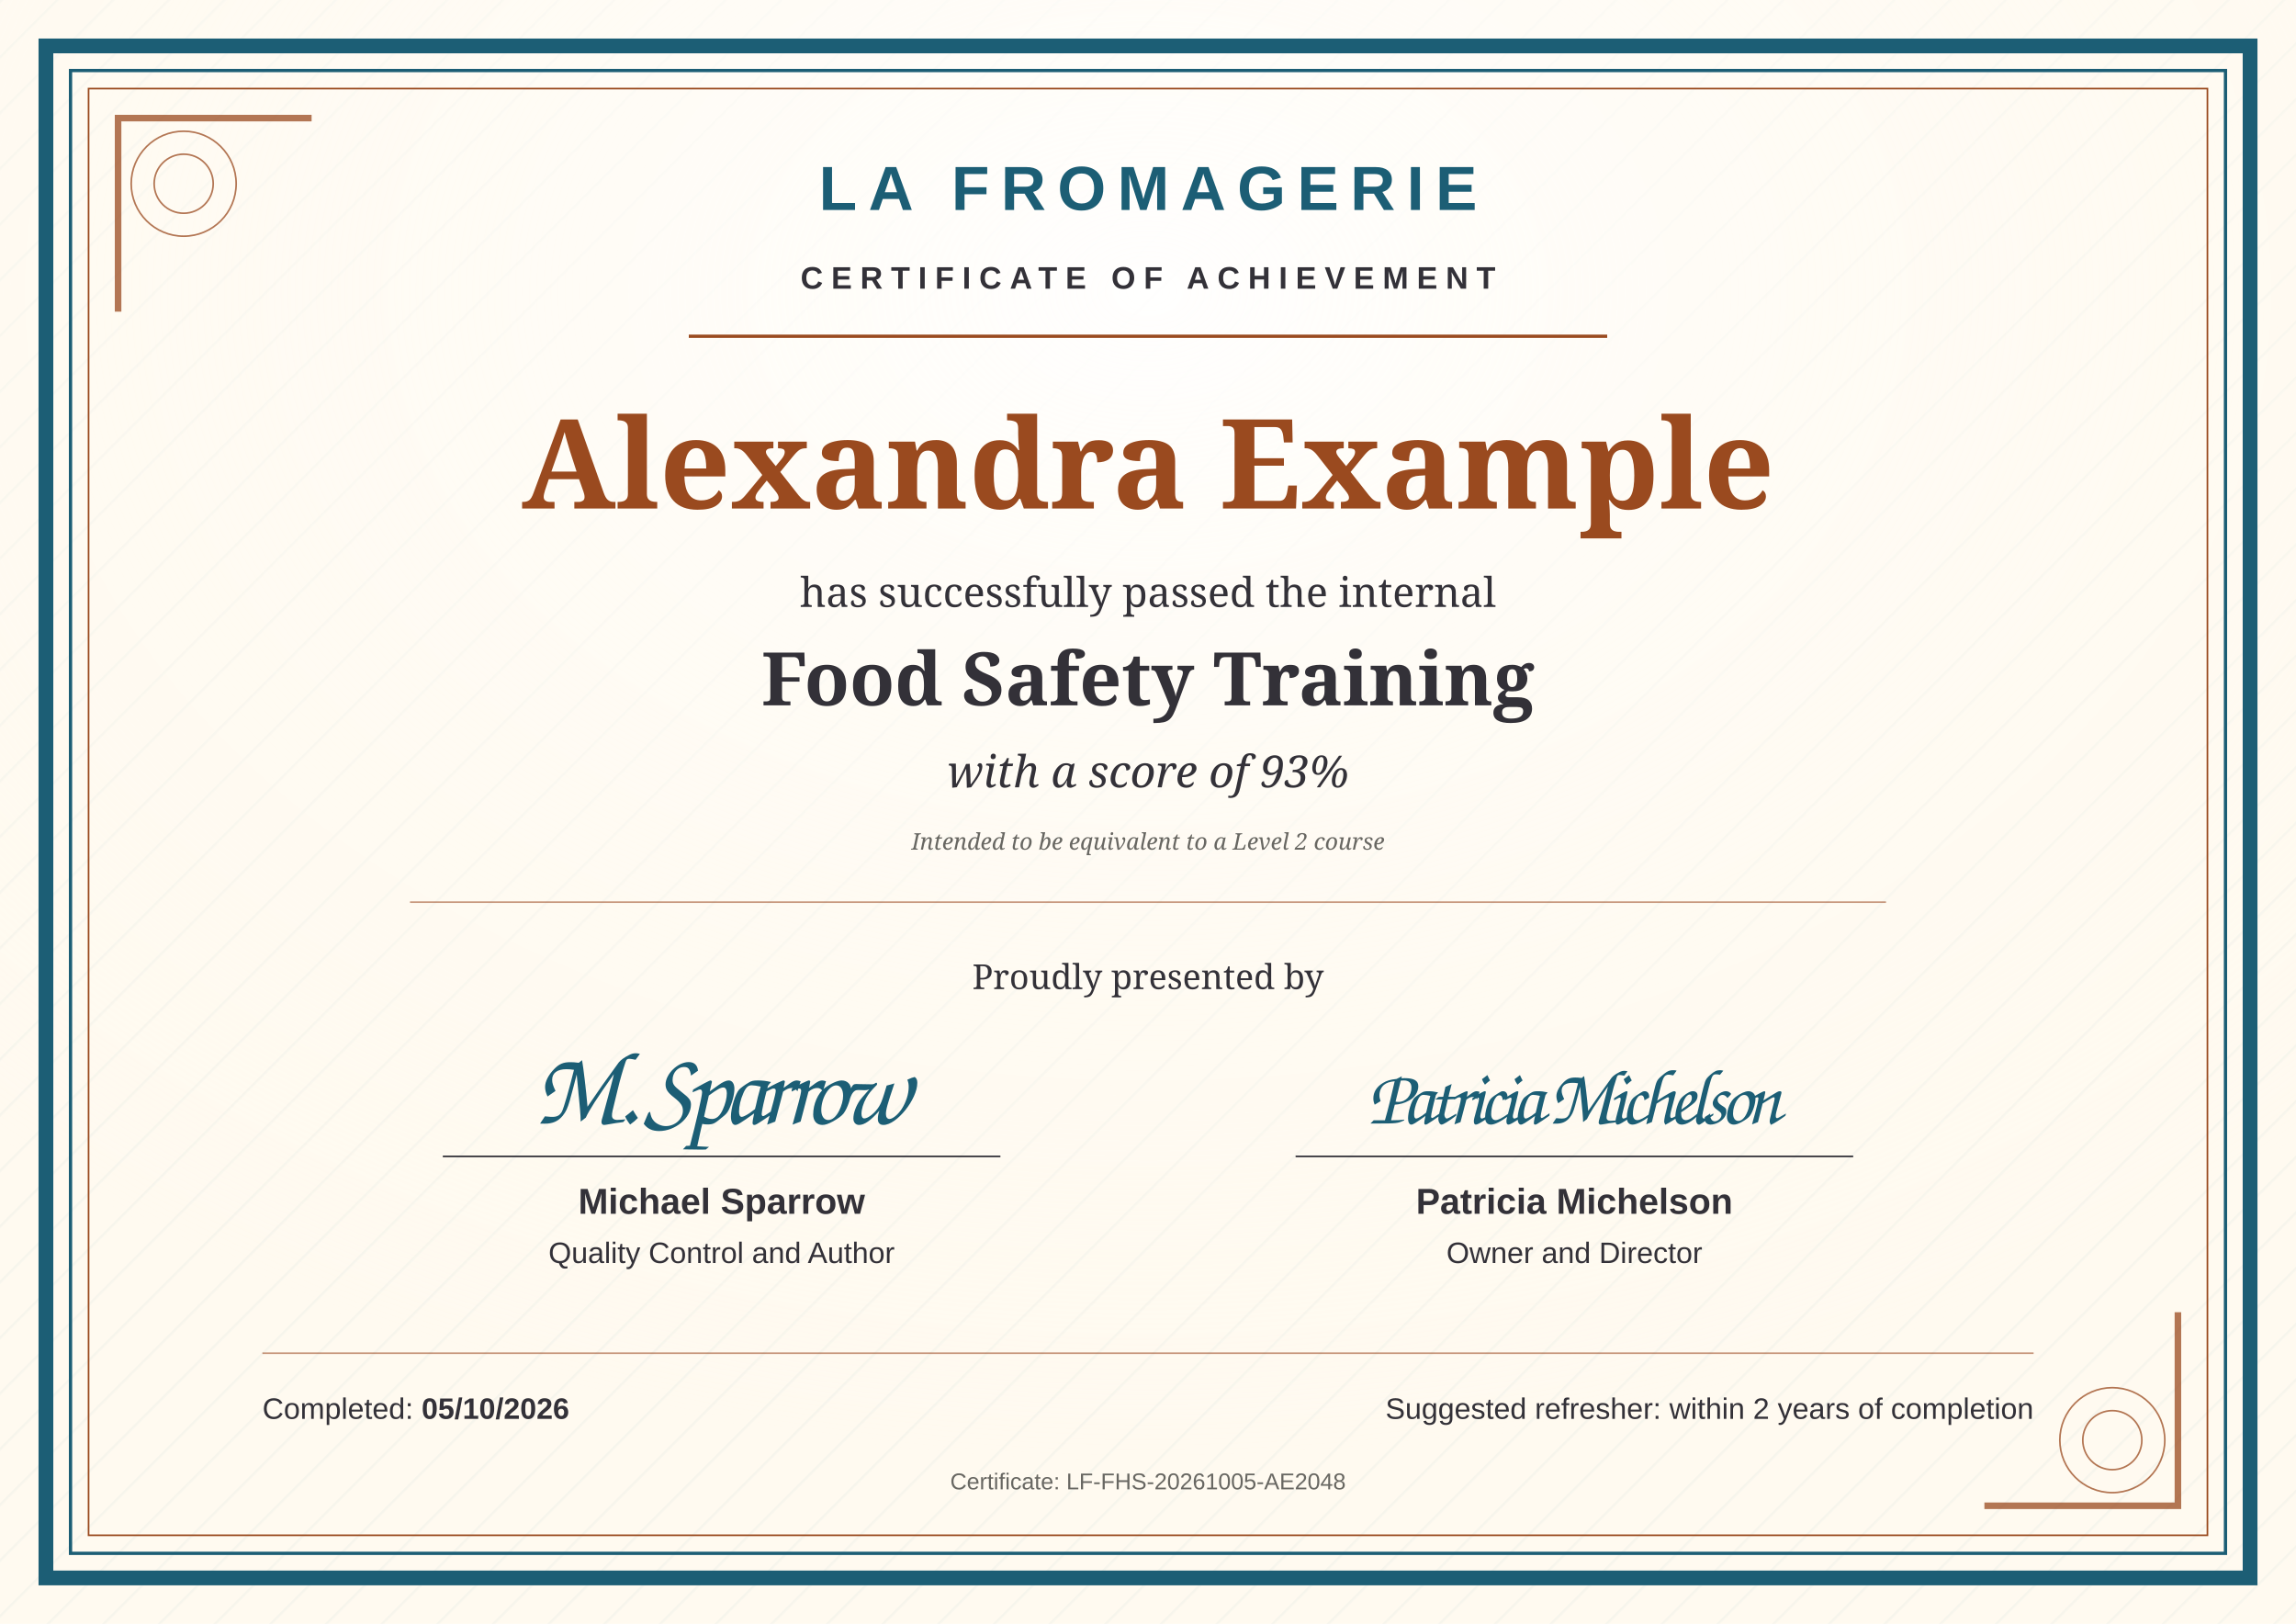
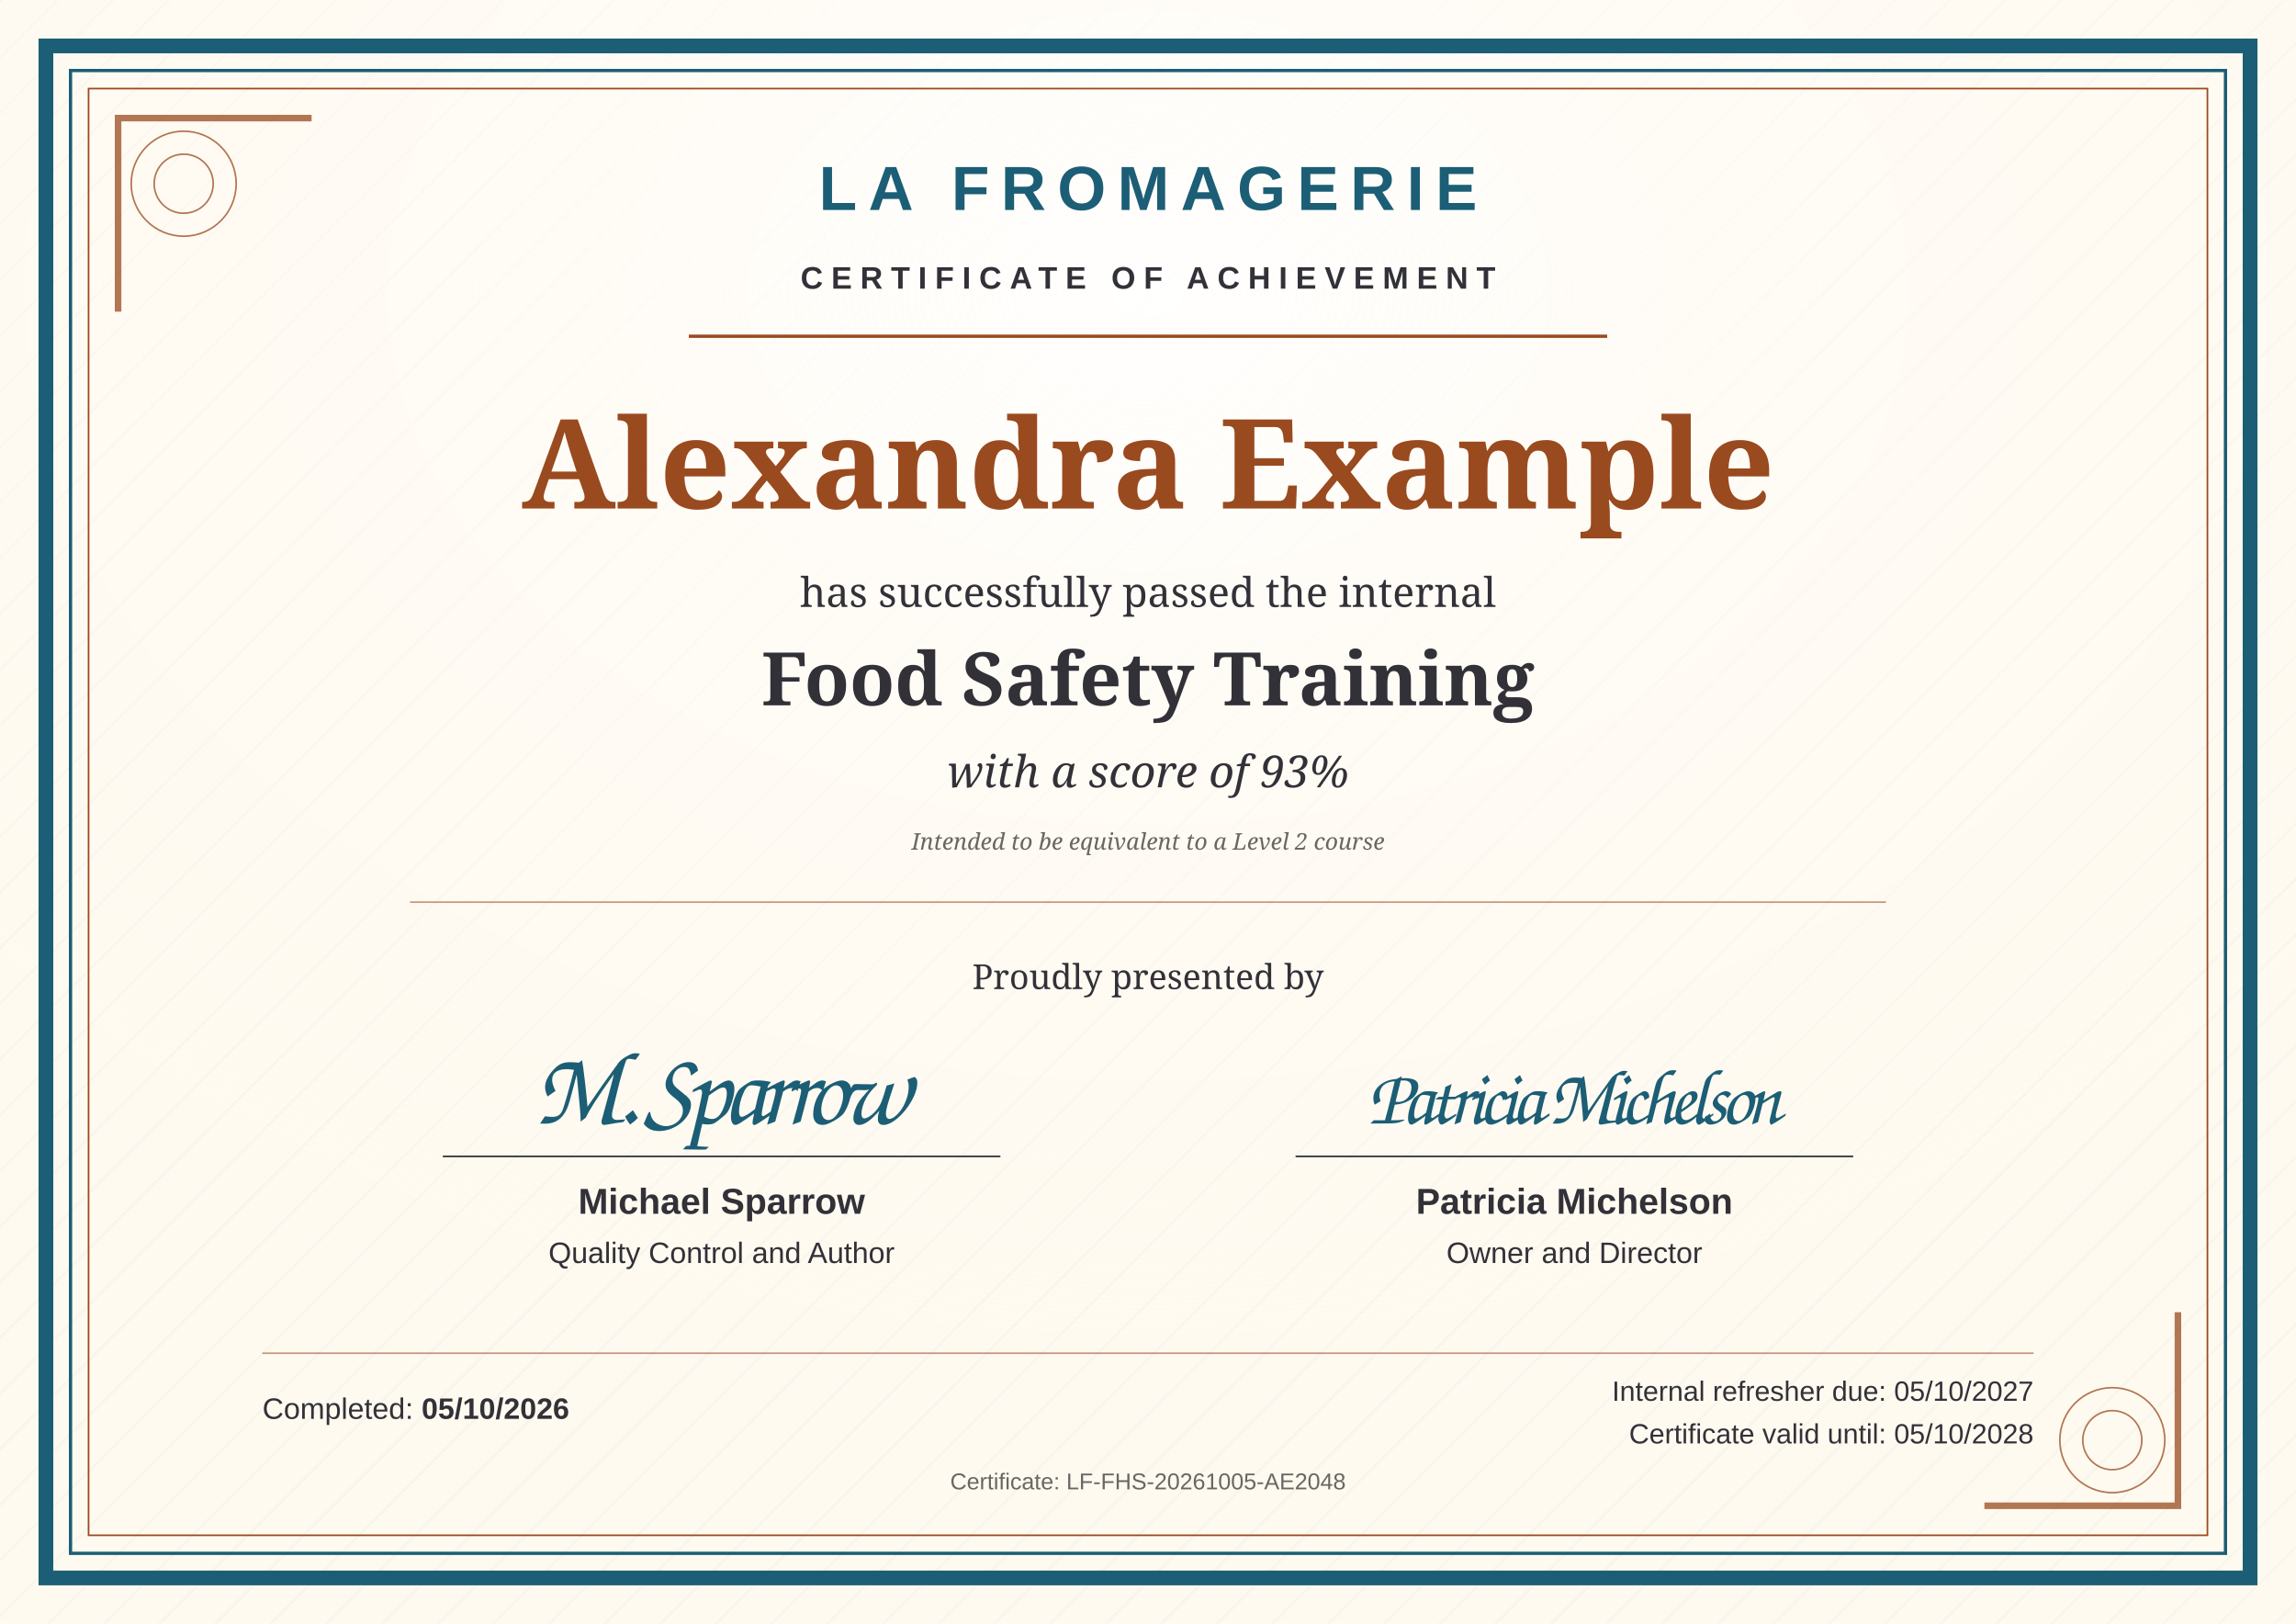
<svg xmlns="http://www.w3.org/2000/svg" width="1400" height="990" viewBox="0 0 1400 990" role="img" aria-labelledby="title desc">
  <defs>
    <pattern id="paper" width="24" height="24" patternUnits="userSpaceOnUse" patternTransform="rotate(45)">
      <rect width="24" height="24" fill="#fffaf0" />
      <path d="M0 0V24" stroke="#1c5e75" stroke-opacity=".035" stroke-width="3" />
    </pattern>
    <radialGradient id="glow" cx="50%" cy="18%" r="72%">
      <stop offset="0" stop-color="#fff" stop-opacity=".92" />
      <stop offset="1" stop-color="#fffaf0" stop-opacity="0" />
    </radialGradient>
  </defs>
  <rect width="1400" height="990" fill="url(#paper)" />
  <rect width="1400" height="990" fill="url(#glow)" />
  <rect x="28" y="28" width="1344" height="934" fill="none" stroke="#1c5e75" stroke-width="9" />
  <rect x="43" y="43" width="1314" height="904" fill="none" stroke="#1c5e75" stroke-width="2" />
  <rect x="54" y="54" width="1292" height="882" fill="none" stroke="#9a4a1f" stroke-width="1" />
  <g fill="none" stroke="#9a4a1f" opacity=".75">
    <path d="M72 190V72H190" stroke-width="4" />
    <circle cx="112" cy="112" r="32" />
    <circle cx="112" cy="112" r="18" />
    <path d="M1210 918h118V800" stroke-width="4" />
    <circle cx="1288" cy="878" r="32" />
    <circle cx="1288" cy="878" r="18" />
  </g>
  <text x="700" y="128" text-anchor="middle" fill="#1c5e75" font-family="Arial, sans-serif" font-size="38" font-weight="700" letter-spacing="7">LA FROMAGERIE</text>
  <text x="700" y="176" text-anchor="middle" fill="#333138" font-family="Arial, sans-serif" font-size="19" font-weight="600" letter-spacing="5">CERTIFICATE OF ACHIEVEMENT</text>
  <path d="M420 205H980" stroke="#9a4a1f" stroke-width="2" />
  <text x="700" y="310" text-anchor="middle" fill="#9a4a1f" font-family="Georgia, serif" font-size="76" font-weight="700">Alexandra Example</text>
  <text x="700" y="370" text-anchor="middle" fill="#333138" font-family="Georgia, serif" font-size="25">has successfully passed the internal</text>
  <text x="700" y="430" text-anchor="middle" fill="#333138" font-family="Georgia, serif" font-size="45" font-weight="700">Food Safety Training</text>
  <text x="700" y="480" text-anchor="middle" fill="#333138" font-family="Georgia, serif" font-size="27" font-style="italic">with a score of 93%</text>
  <text x="700" y="518" text-anchor="middle" fill="#686762" font-family="Georgia, serif" font-size="14" font-style="italic">Intended to be equivalent to a Level 2 course</text>
  <path d="M250 550H1150" stroke="#9a4a1f" stroke-opacity=".55" />
  <text x="700" y="603" text-anchor="middle" fill="#333138" font-family="Georgia, serif" font-size="21">Proudly presented by</text>
  <g text-anchor="middle">
    <text x="440" y="685" fill="#1c5e75" font-family="Edwardian Script ITC, French Script MT, Brush Script MT, cursive" font-size="64" font-weight="500" letter-spacing="-5">M. Sparrow</text>
    <path d="M270 705H610" stroke="#333138" />
    <text x="440" y="740" fill="#333138" font-family="Arial, sans-serif" font-size="22" font-weight="700">Michael Sparrow</text>
    <text x="440" y="770" fill="#333138" font-family="Arial, sans-serif" font-size="18">Quality Control and Author</text>
    <text x="960" y="685" fill="#1c5e75" font-family="Kunstler Script, Lucida Calligraphy, Segoe Script, cursive" font-size="48" font-weight="600" letter-spacing="-4">Patricia Michelson</text>
    <path d="M790 705H1130" stroke="#333138" />
    <text x="960" y="740" fill="#333138" font-family="Arial, sans-serif" font-size="22" font-weight="700">Patricia Michelson</text>
    <text x="960" y="770" fill="#333138" font-family="Arial, sans-serif" font-size="18">Owner and Director</text>
  </g>
  <path d="M160 825H1240" stroke="#9a4a1f" stroke-opacity=".55" />
  <text x="160" y="865" fill="#333138" font-family="Arial, sans-serif" font-size="18">Completed: <tspan font-weight="700">05/10/2026</tspan>
  </text>
-   <text x="1240" y="865" text-anchor="end" fill="#333138" font-family="Arial, sans-serif" font-size="18">Suggested refresher: within 2 years of completion</text>
+   <text x="1240" y="854" text-anchor="end" fill="#333138" font-family="Arial, sans-serif" font-size="17">Internal refresher due: 05/10/2027</text>
+   <text x="1240" y="880" text-anchor="end" fill="#333138" font-family="Arial, sans-serif" font-size="17">Certificate valid until: 05/10/2028</text>
  <text x="700" y="908" text-anchor="middle" fill="#686762" font-family="Arial, sans-serif" font-size="14">Certificate: LF-FHS-20261005-AE2048</text>
</svg>
